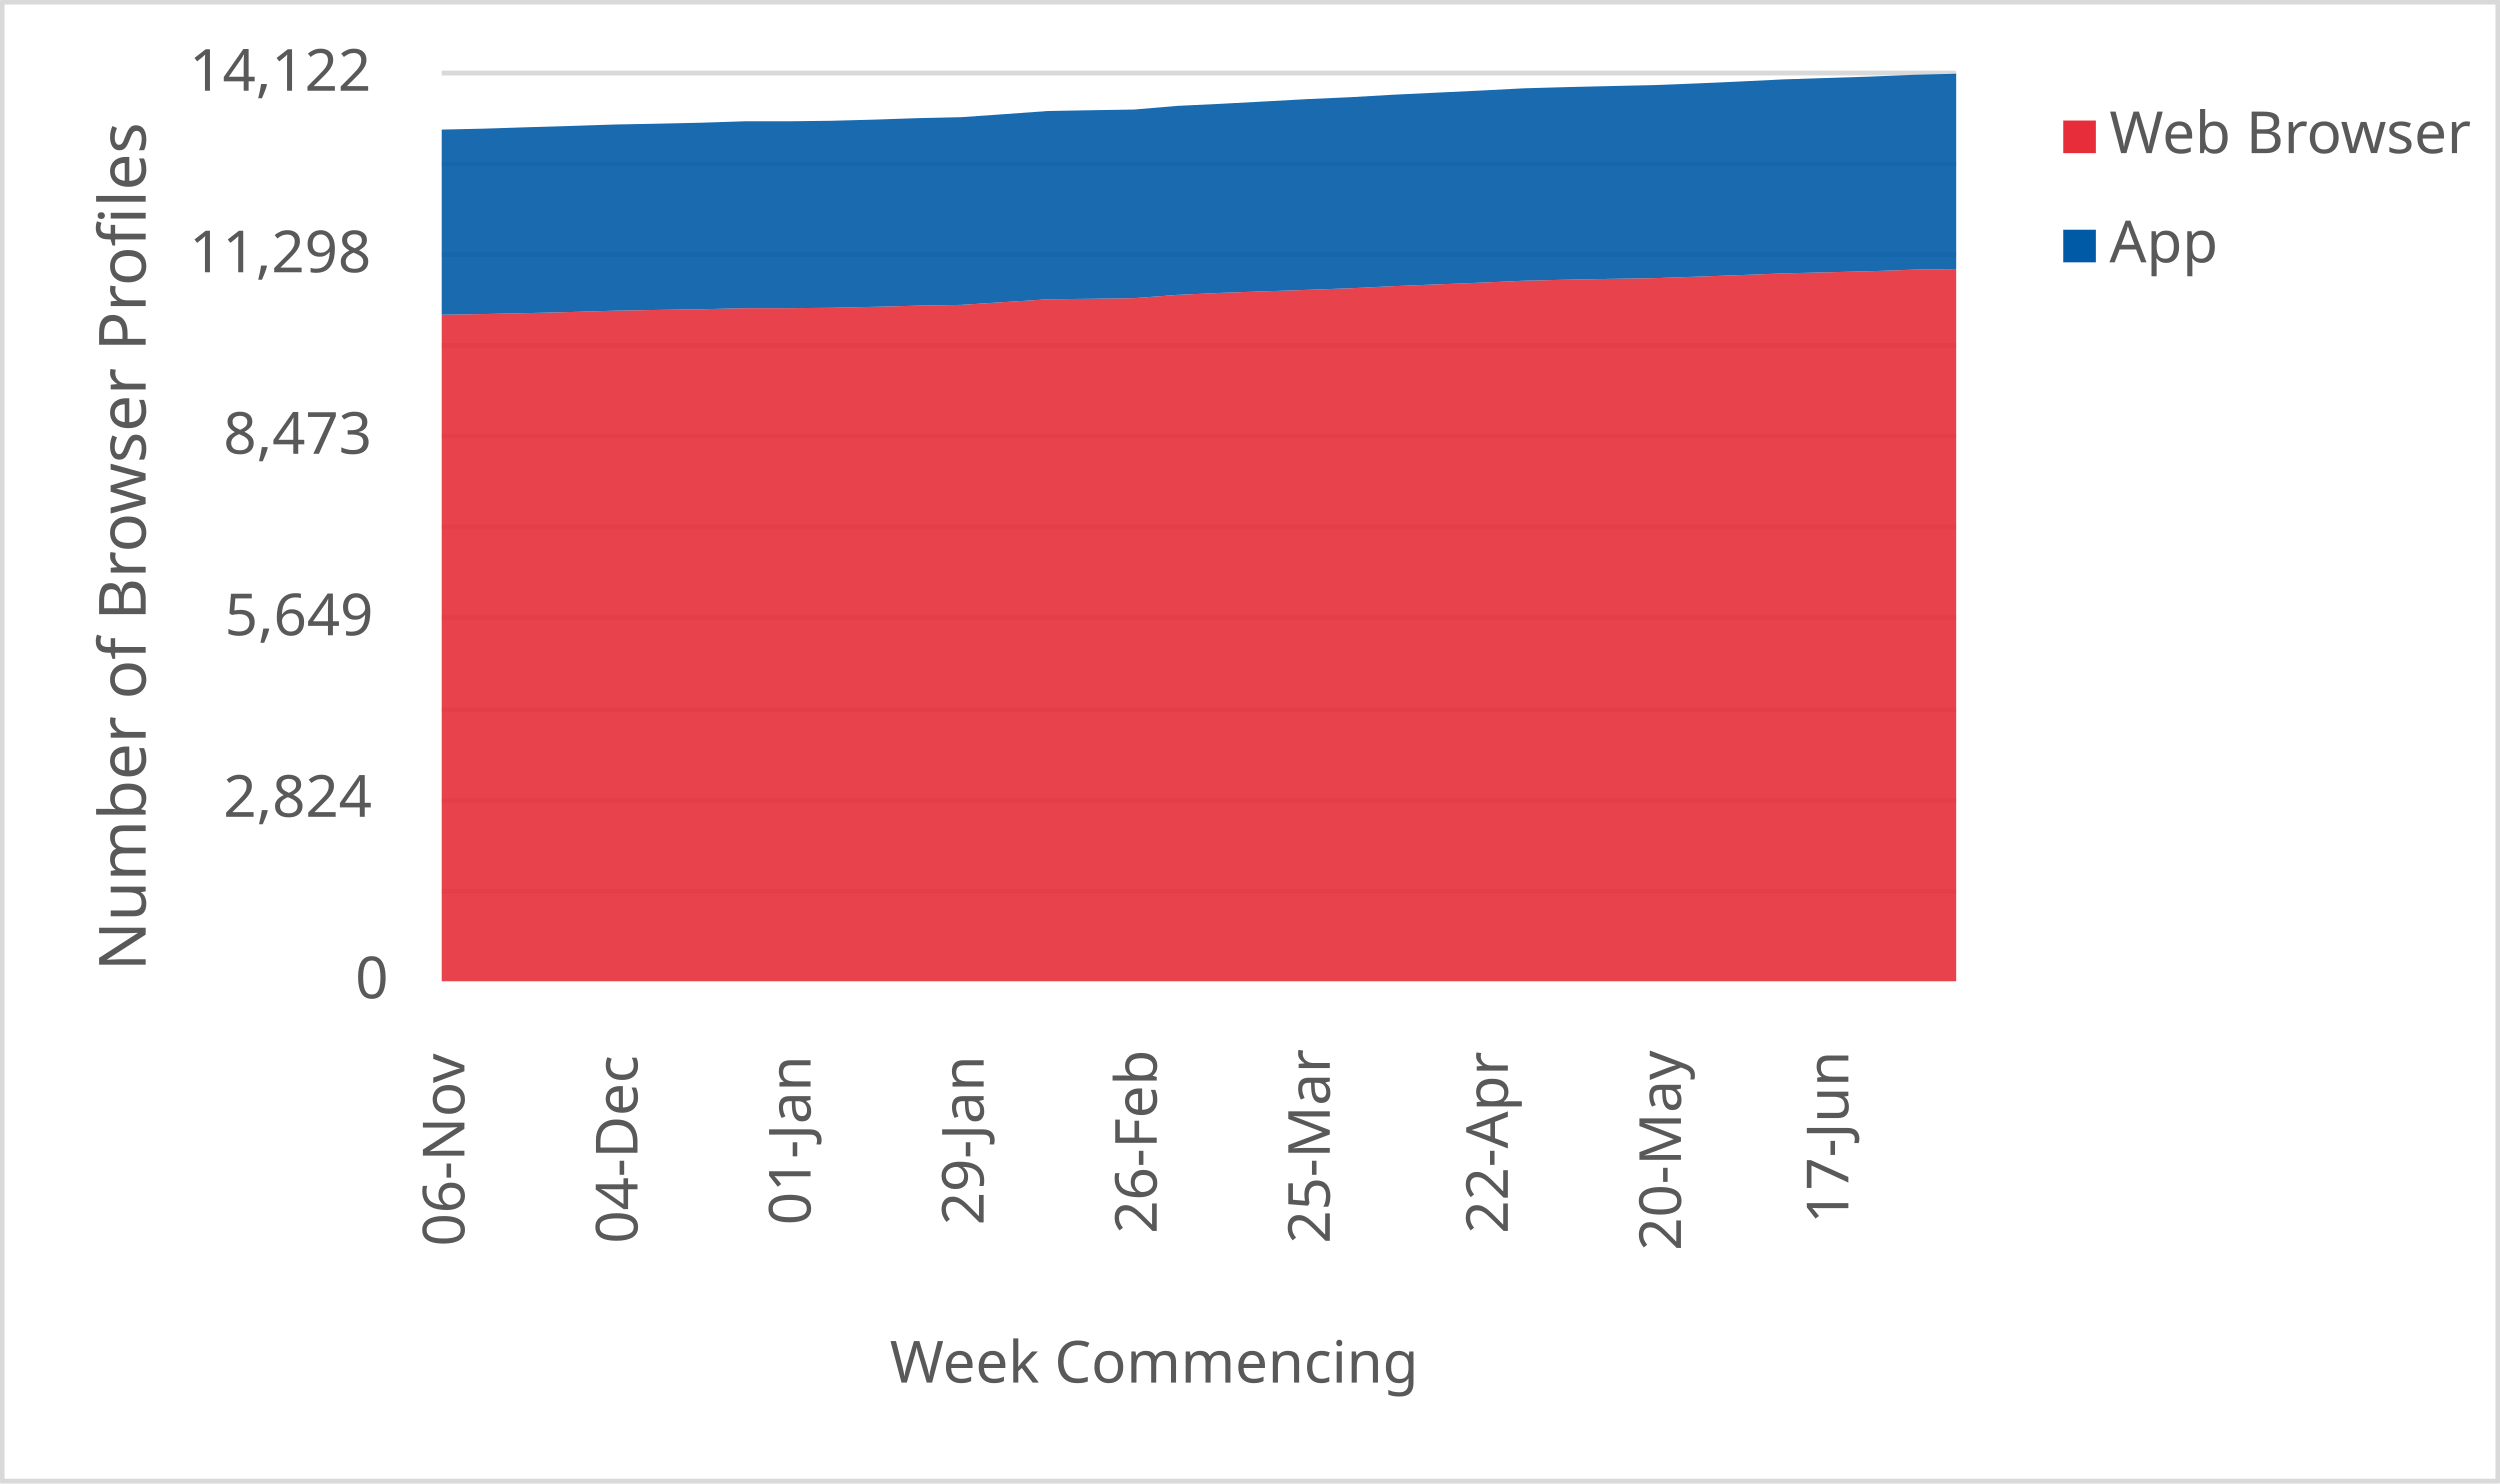
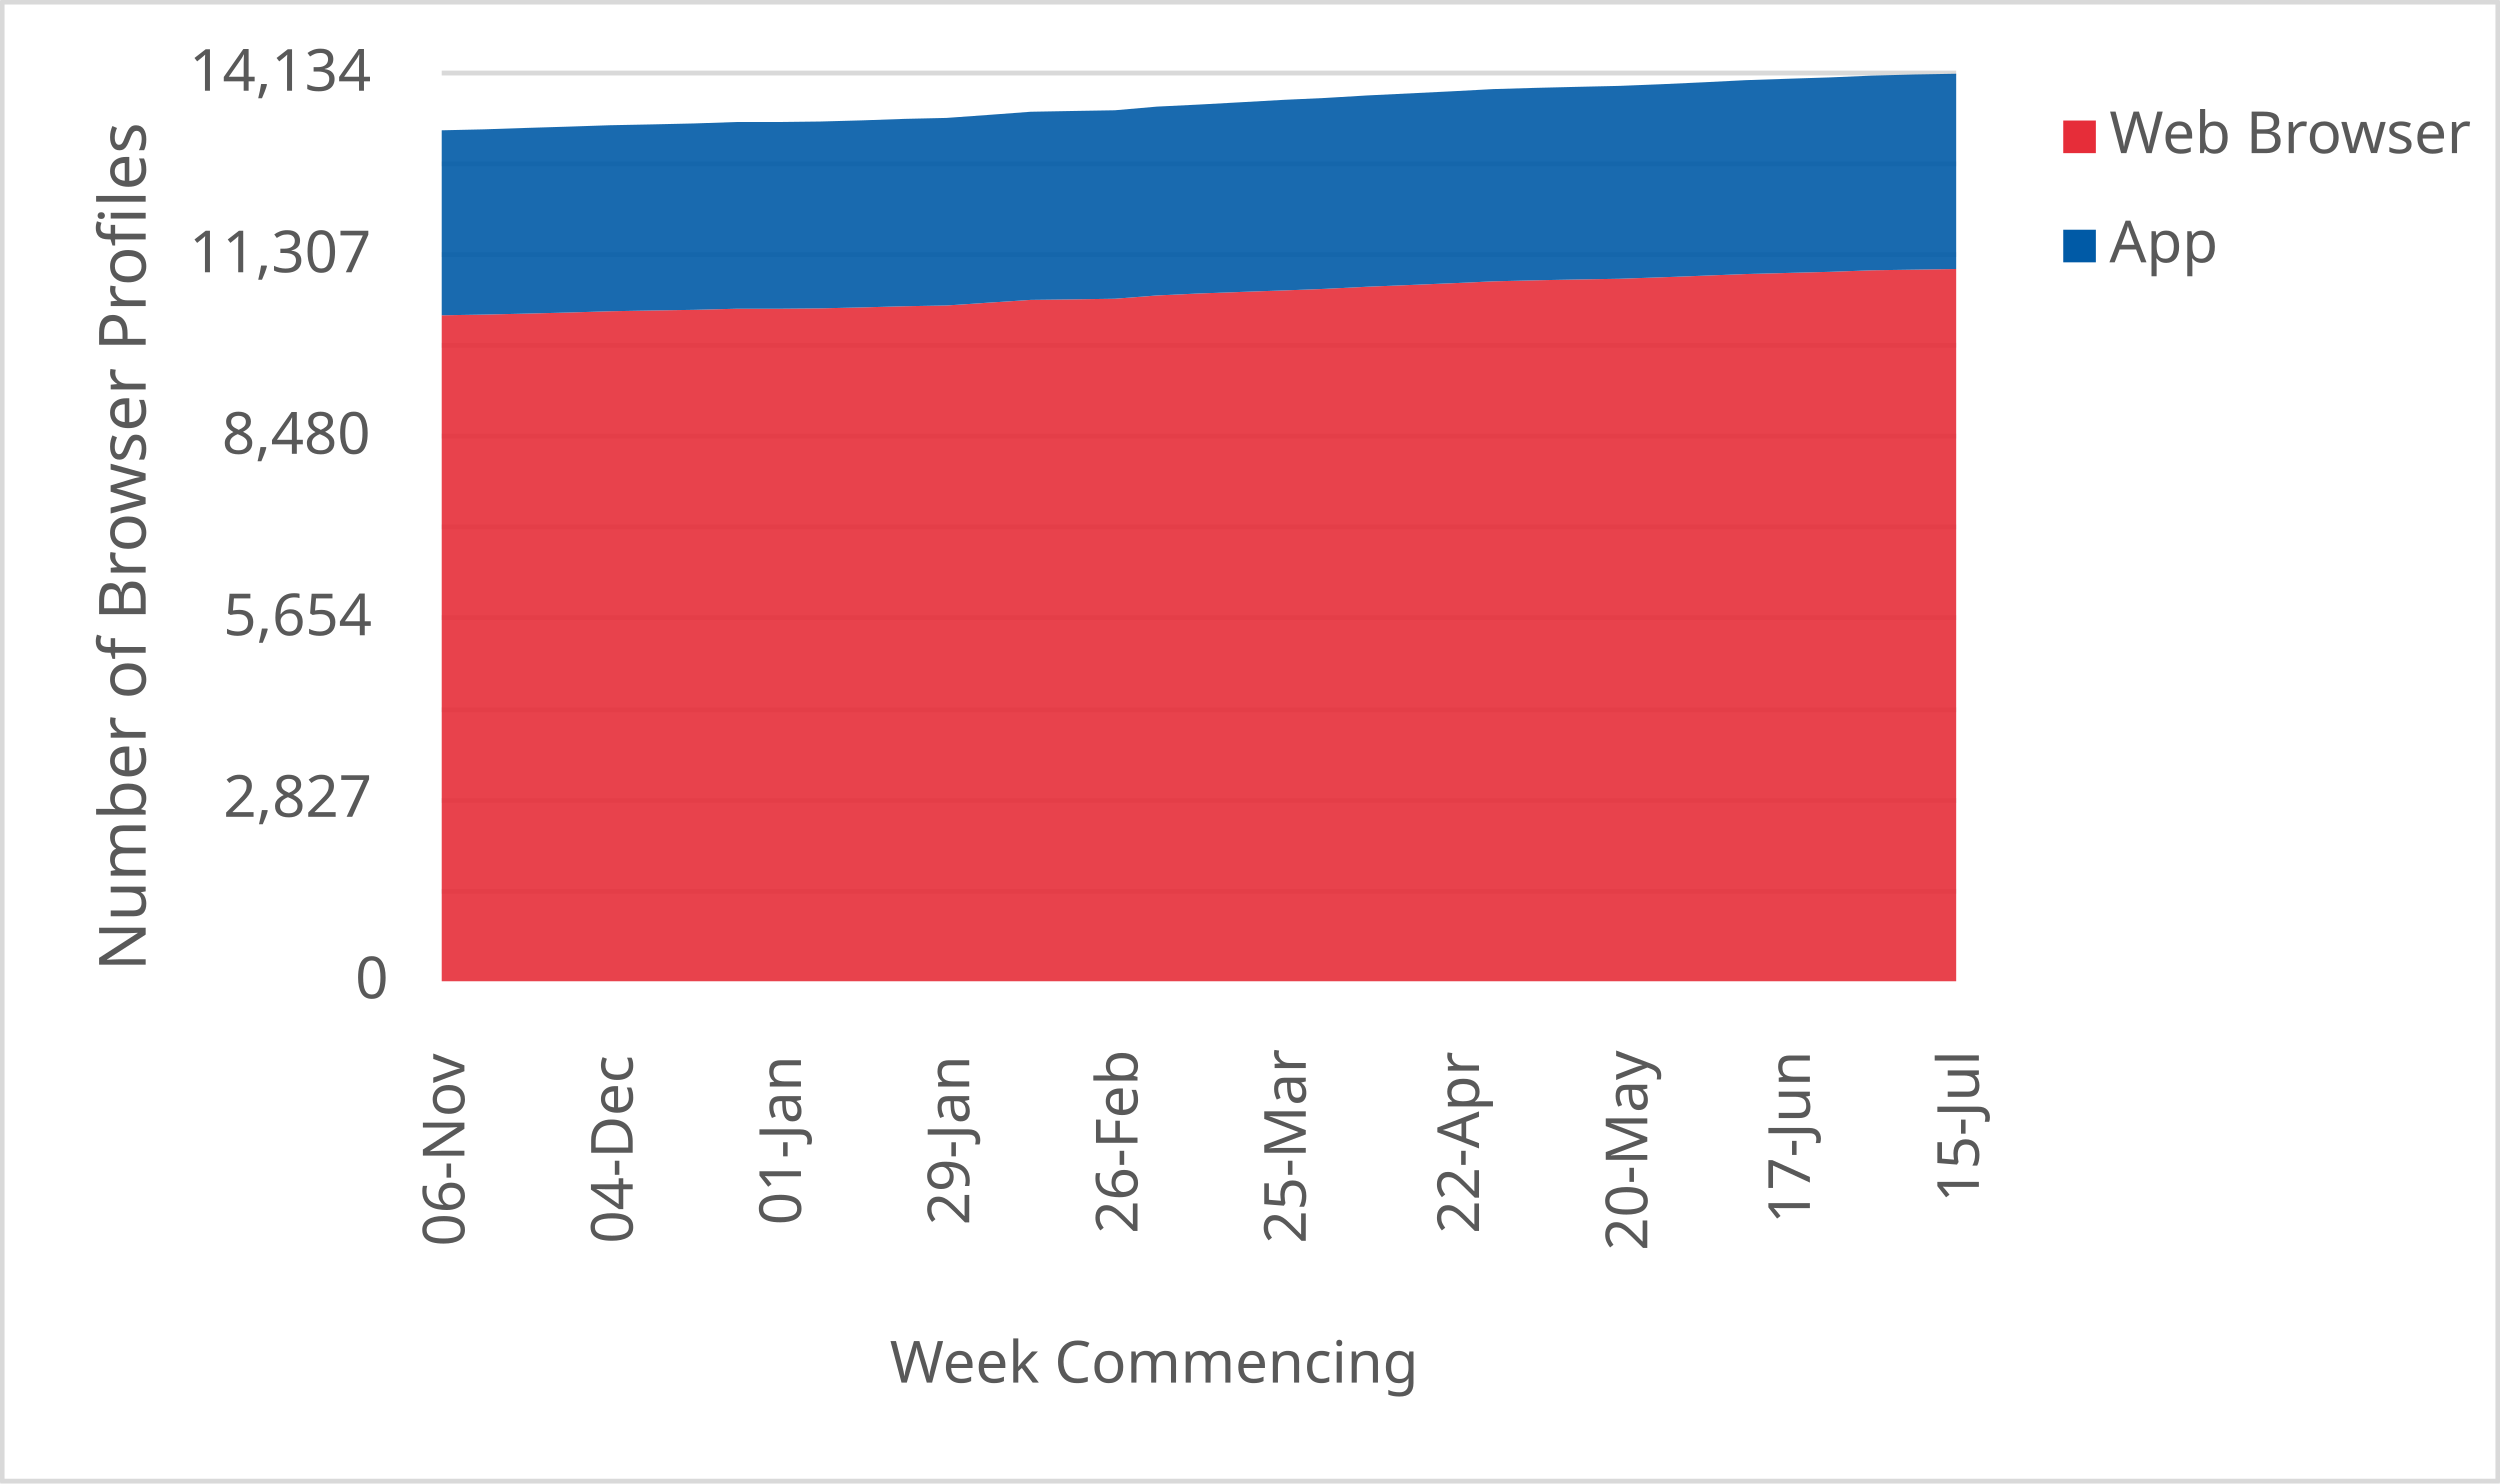
<svg xmlns="http://www.w3.org/2000/svg" width="1763" height="1046" xml:space="preserve" overflow="hidden">
  <defs>
    <clipPath id="clip0">
      <rect x="2917" y="346" width="1763" height="1046" />
    </clipPath>
  </defs>
  <g clip-path="url(#clip0)" transform="translate(-2917 -346)">
    <rect x="2918" y="347" width="1760" height="1043" fill="#FFFFFF" />
    <g>
      <path d="    M3228.5 974.532 4296.5 974.532    M3228.5 910.53 4296.5 910.53    M3228.5 846.528 4296.5 846.528    M3228.5 781.526 4296.5 781.526    M3228.5 717.524 4296.5 717.524    M3228.5 653.522 4296.5 653.522    M3228.5 589.52 4296.5 589.52    M3228.5 525.517 4296.5 525.517    M3228.5 461.515 4296.5 461.515    M3228.5 397.5 4296.5 397.5" stroke="#D9D9D9" stroke-width="3.438" stroke-linejoin="round" stroke-miterlimit="10" fill="none" />
    </g>
    <g>
      <path d="M 1038.5 4296.5 1038.5" stroke="#D9D9D9" stroke-width="3.438" stroke-linejoin="round" stroke-miterlimit="10" fill="none" fill-rule="evenodd" />
    </g>
    <g>
      <text fill="#595959" font-family="Verdana,sans-serif" font-weight="400" font-size="41" transform="matrix(6.12323e-17 -1 1 6.12323e-17 3244.5 1225)">06-Nov</text>
    </g>
    <g>
-       <text fill="#595959" font-family="Verdana,sans-serif" font-weight="400" font-size="41" transform="matrix(6.12323e-17 -1 1 6.12323e-17 3366.557 1223)">04-Dec</text>
+       <text fill="#595959" font-family="Verdana,sans-serif" font-weight="400" font-size="41" transform="matrix(6.12323e-17 -1 1 6.12323e-17 3363.167 1223)">04-Dec</text>
    </g>
    <g>
-       <text fill="#595959" font-family="Verdana,sans-serif" font-weight="400" font-size="41" transform="matrix(6.12323e-17 -1 1 6.12323e-17 3488.614 1210)">01-Jan</text>
+       <text fill="#595959" font-family="Verdana,sans-serif" font-weight="400" font-size="41" transform="matrix(6.12323e-17 -1 1 6.12323e-17 3481.833 1210)">01-Jan</text>
    </g>
    <g>
-       <text fill="#595959" font-family="Verdana,sans-serif" font-weight="400" font-size="41" transform="matrix(6.12323e-17 -1 1 6.12323e-17 3610.671 1210)">29-Jan</text>
+       <text fill="#595959" font-family="Verdana,sans-serif" font-weight="400" font-size="41" transform="matrix(6.12323e-17 -1 1 6.12323e-17 3600.5 1210)">29-Jan</text>
    </g>
    <g>
-       <text fill="#595959" font-family="Verdana,sans-serif" font-weight="400" font-size="41" transform="matrix(6.12323e-17 -1 1 6.12323e-17 3732.729 1216)">26-Feb</text>
+       <text fill="#595959" font-family="Verdana,sans-serif" font-weight="400" font-size="41" transform="matrix(6.12323e-17 -1 1 6.12323e-17 3719.167 1216)">26-Feb</text>
    </g>
    <g>
-       <text fill="#595959" font-family="Verdana,sans-serif" font-weight="400" font-size="41" transform="matrix(6.12323e-17 -1 1 6.12323e-17 3854.786 1223)">25-Mar</text>
+       <text fill="#595959" font-family="Verdana,sans-serif" font-weight="400" font-size="41" transform="matrix(6.12323e-17 -1 1 6.12323e-17 3837.833 1223)">25-Mar</text>
    </g>
    <g>
-       <text fill="#595959" font-family="Verdana,sans-serif" font-weight="400" font-size="41" transform="matrix(6.12323e-17 -1 1 6.12323e-17 3980.343 1216)">22-Apr</text>
+       <text fill="#595959" font-family="Verdana,sans-serif" font-weight="400" font-size="41" transform="matrix(6.12323e-17 -1 1 6.12323e-17 3960 1216)">22-Apr</text>
    </g>
    <g>
-       <text fill="#595959" font-family="Verdana,sans-serif" font-weight="400" font-size="41" transform="matrix(6.12323e-17 -1 1 6.12323e-17 4102.4 1228)">20-May</text>
+       <text fill="#595959" font-family="Verdana,sans-serif" font-weight="400" font-size="41" transform="matrix(6.12323e-17 -1 1 6.12323e-17 4078.667 1228)">20-May</text>
    </g>
    <g>
-       <text fill="#595959" font-family="Verdana,sans-serif" font-weight="400" font-size="41" transform="matrix(6.12323e-17 -1 1 6.12323e-17 4220.457 1209)">17-Jun</text>
+       <text fill="#595959" font-family="Verdana,sans-serif" font-weight="400" font-size="41" transform="matrix(6.12323e-17 -1 1 6.12323e-17 4193.333 1209)">17-Jun</text>
+     </g>
+     <g>
+       <text fill="#595959" font-family="Verdana,sans-serif" font-weight="400" font-size="41" transform="matrix(6.12323e-17 -1 1 6.12323e-17 4312.5 1194)">15-Jul</text>
    </g>
    <g>
      <text fill="#595959" font-family="Verdana,sans-serif" font-weight="400" font-size="41" transform="matrix(1 0 0 1 3167.5 1050)">0</text>
    </g>
    <g>
-       <text fill="#595959" font-family="Verdana,sans-serif" font-weight="400" font-size="41" transform="matrix(1 0 0 1 3074.5 922)">2,824</text>
+       <text fill="#595959" font-family="Verdana,sans-serif" font-weight="400" font-size="41" transform="matrix(1 0 0 1 3074.5 922)">2,827</text>
    </g>
    <g>
-       <text fill="#595959" font-family="Verdana,sans-serif" font-weight="400" font-size="41" transform="matrix(1 0 0 1 3075.5 794)">5,649</text>
+       <text fill="#595959" font-family="Verdana,sans-serif" font-weight="400" font-size="41" transform="matrix(1 0 0 1 3074.5 794)">5,654</text>
    </g>
    <g>
-       <text fill="#595959" font-family="Verdana,sans-serif" font-weight="400" font-size="41" transform="matrix(1 0 0 1 3074.5 666)">8,473</text>
+       <text fill="#595959" font-family="Verdana,sans-serif" font-weight="400" font-size="41" transform="matrix(1 0 0 1 3073.5 666)">8,480</text>
    </g>
    <g>
-       <text fill="#595959" font-family="Verdana,sans-serif" font-weight="400" font-size="41" transform="matrix(1 0 0 1 3050.5 538)">11,298</text>
+       <text fill="#595959" font-family="Verdana,sans-serif" font-weight="400" font-size="41" transform="matrix(1 0 0 1 3050.5 538)">11,307</text>
    </g>
    <g>
-       <text fill="#595959" font-family="Verdana,sans-serif" font-weight="400" font-size="41" transform="matrix(1 0 0 1 3050.5 410)">14,122</text>
+       <text fill="#595959" font-family="Verdana,sans-serif" font-weight="400" font-size="41" transform="matrix(1 0 0 1 3050.5 410)">14,134</text>
    </g>
    <g>
      <text fill="#595959" font-family="Verdana,sans-serif" font-weight="400" font-size="41" transform="matrix(1 0 0 1 3544.5 1321)">Week Commencing</text>
    </g>
    <g>
      <text fill="#595959" font-family="Verdana,sans-serif" font-weight="400" font-size="46" transform="matrix(6.12323e-17 -1 1 6.12323e-17 3019.73 1030.75)">Number of Browser Profiles</text>
    </g>
    <rect x="2918.5" y="347.5" width="1760" height="1043" stroke="#D9D9D9" stroke-width="3.438" stroke-linejoin="round" stroke-miterlimit="10" fill="none" />
    <g>
-       <path d="M3228.5 1038 3259.014 1038 3289.529 1038 3320.043 1038 3350.557 1038 3381.071 1038 3411.586 1038 3442.1 1038 3472.614 1038 3503.129 1038 3533.643 1038 3564.157 1038 3594.671 1038 3625.186 1038 3655.7 1038 3686.214 1038 3716.729 1038 3747.243 1038 3777.757 1038 3808.271 1038 3838.786 1038 3869.3 1038 3899.814 1038 3930.329 1038 3960.843 1038 3991.357 1038 4021.871 1038 4052.386 1038 4082.9 1038 4113.414 1038 4143.929 1038 4174.443 1038 4204.957 1038 4235.471 1038 4265.986 1038 4296.5 1038 4296.5 535.726 4265.986 536.179 4235.471 537.266 4204.957 538.037 4174.443 538.807 4143.929 539.986 4113.414 541.119 4082.9 542.161 4052.386 542.659 4021.871 543.249 3991.357 543.974 3960.843 545.333 3930.329 546.557 3899.814 547.78 3869.3 549.276 3838.786 550.409 3808.271 551.451 3777.757 552.539 3747.243 553.944 3716.729 556.255 3686.214 556.708 3655.7 557.071 3625.186 559.02 3594.671 561.014 3564.157 561.558 3533.643 562.373 3503.129 563.053 3472.614 563.325 3442.1 563.325 3411.586 564.095 3381.071 564.549 3350.557 565.092 3320.043 565.999 3289.529 566.769 3259.014 567.449 3228.5 567.948 3228.5 1038Z" fill="#e62d39" opacity="0.9" />
+       <path d="M3228.5 1038 3258.167 1038 3287.833 1038 3317.5 1038 3347.167 1038 3376.833 1038 3406.5 1038 3436.167 1038 3465.833 1038 3495.5 1038 3525.167 1038 3554.833 1038 3584.5 1038 3614.167 1038 3643.833 1038 3673.5 1038 3703.167 1038 3732.833 1038 3762.5 1038 3792.167 1038 3821.833 1038 3851.5 1038 3881.167 1038 3910.833 1038 3940.5 1038 3970.167 1038 3999.833 1038 4029.5 1038 4059.167 1038 4088.833 1038 4118.5 1038 4148.167 1038 4177.833 1038 4207.5 1038 4237.167 1038 4266.833 1038 4296.5 1038 4296.5 535.699 4266.833 536.152 4237.167 536.605 4207.5 537.692 4177.833 538.461 4148.167 539.231 4118.5 540.408 4088.833 541.54 4059.167 542.582 4029.5 543.08 3999.833 543.669 3970.167 544.393 3940.5 545.752 3910.833 546.974 3881.167 548.197 3851.5 549.691 3821.833 550.823 3792.167 551.864 3762.5 552.951 3732.833 554.355 3703.167 556.664 3673.5 557.117 3643.833 557.479 3614.167 559.426 3584.5 561.419 3554.833 561.962 3525.167 562.777 3495.5 563.456 3465.833 563.728 3436.167 563.728 3406.5 564.498 3376.833 564.951 3347.167 565.494 3317.5 566.4 3287.833 567.169 3258.167 567.849 3228.5 568.347 3228.5 1038Z" fill="#e62d39" opacity="0.9" />
    </g>
    <g>
-       <path d="M3228.5 567.948 3259.014 567.449 3289.529 566.769 3320.043 565.999 3350.557 565.092 3381.071 564.549 3411.586 564.095 3442.1 563.325 3472.614 563.325 3503.129 563.053 3533.643 562.373 3564.157 561.558 3594.671 561.014 3625.186 559.02 3655.7 557.071 3686.214 556.708 3716.729 556.255 3747.243 553.944 3777.757 552.539 3808.271 551.451 3838.786 550.409 3869.3 549.276 3899.814 547.78 3930.329 546.557 3960.843 545.333 3991.357 543.974 4021.871 543.249 4052.386 542.659 4082.9 542.161 4113.414 541.119 4143.929 539.986 4174.443 538.807 4204.957 538.037 4235.471 537.266 4265.986 536.179 4296.5 535.726 4296.5 398 4265.986 398.77 4235.471 400.039 4204.957 400.991 4174.443 401.988 4143.929 403.484 4113.414 404.843 4082.9 406.022 4052.386 406.701 4021.871 407.426 3991.357 408.287 3960.843 409.874 3930.329 411.324 3899.814 412.774 3869.3 414.542 3838.786 415.901 3808.271 417.578 3777.757 419.209 3747.243 420.66 3716.729 423.243 3686.214 423.741 3655.7 424.285 3625.186 426.506 3594.671 428.636 3564.157 429.316 3533.643 430.358 3503.129 431.174 3472.614 431.536 3442.1 431.536 3411.586 432.533 3381.071 433.213 3350.557 433.802 3320.043 434.799 3289.529 435.706 3259.014 436.703 3228.5 437.383 3228.5 567.948Z" fill="#005aa6" opacity="0.9" />
+       <path d="M3228.5 568.347 3258.167 567.849 3287.833 567.169 3317.5 566.4 3347.167 565.494 3376.833 564.951 3406.5 564.498 3436.167 563.728 3465.833 563.728 3495.5 563.456 3525.167 562.777 3554.833 561.962 3584.5 561.419 3614.167 559.426 3643.833 557.479 3673.5 557.117 3703.167 556.664 3732.833 554.355 3762.5 552.951 3792.167 551.864 3821.833 550.823 3851.5 549.691 3881.167 548.197 3910.833 546.974 3940.5 545.752 3970.167 544.393 3999.833 543.669 4029.5 543.08 4059.167 542.582 4088.833 541.54 4118.5 540.408 4148.167 539.231 4177.833 538.461 4207.5 537.692 4237.167 536.605 4266.833 536.152 4296.5 535.699 4296.5 398 4266.833 398.543 4237.167 399.313 4207.5 400.581 4177.833 401.532 4148.167 402.528 4118.5 404.022 4088.833 405.381 4059.167 406.558 4029.5 407.237 3999.833 407.962 3970.167 408.822 3940.5 410.407 3910.833 411.856 3881.167 413.305 3851.5 415.071 3821.833 416.429 3792.167 418.105 3762.5 419.735 3732.833 421.184 3703.167 423.765 3673.5 424.263 3643.833 424.806 3614.167 427.025 3584.5 429.153 3554.833 429.832 3525.167 430.874 3495.5 431.689 3465.833 432.051 3436.167 432.051 3406.5 433.047 3376.833 433.727 3347.167 434.315 3317.5 435.311 3287.833 436.217 3258.167 437.213 3228.5 437.892 3228.5 568.347Z" fill="#005aa6" opacity="0.9" />
    </g>
    <g>
      <rect x="4372" y="431" width="23" height="23" fill="#e62d39" />
    </g>
    <g>
      <text fill="#595959" font-family="Verdana,sans-serif" font-weight="400" font-size="41" transform="matrix(1 0 0 1 4404.56 454)">Web Browser</text>
    </g>
    <g>
      <rect x="4372" y="508" width="23" height="23" fill="#005aa6" />
    </g>
    <g>
      <text fill="#595959" font-family="Verdana,sans-serif" font-weight="400" font-size="41" transform="matrix(1 0 0 1 4404.56 531)">App</text>
    </g>
  </g>
</svg>
